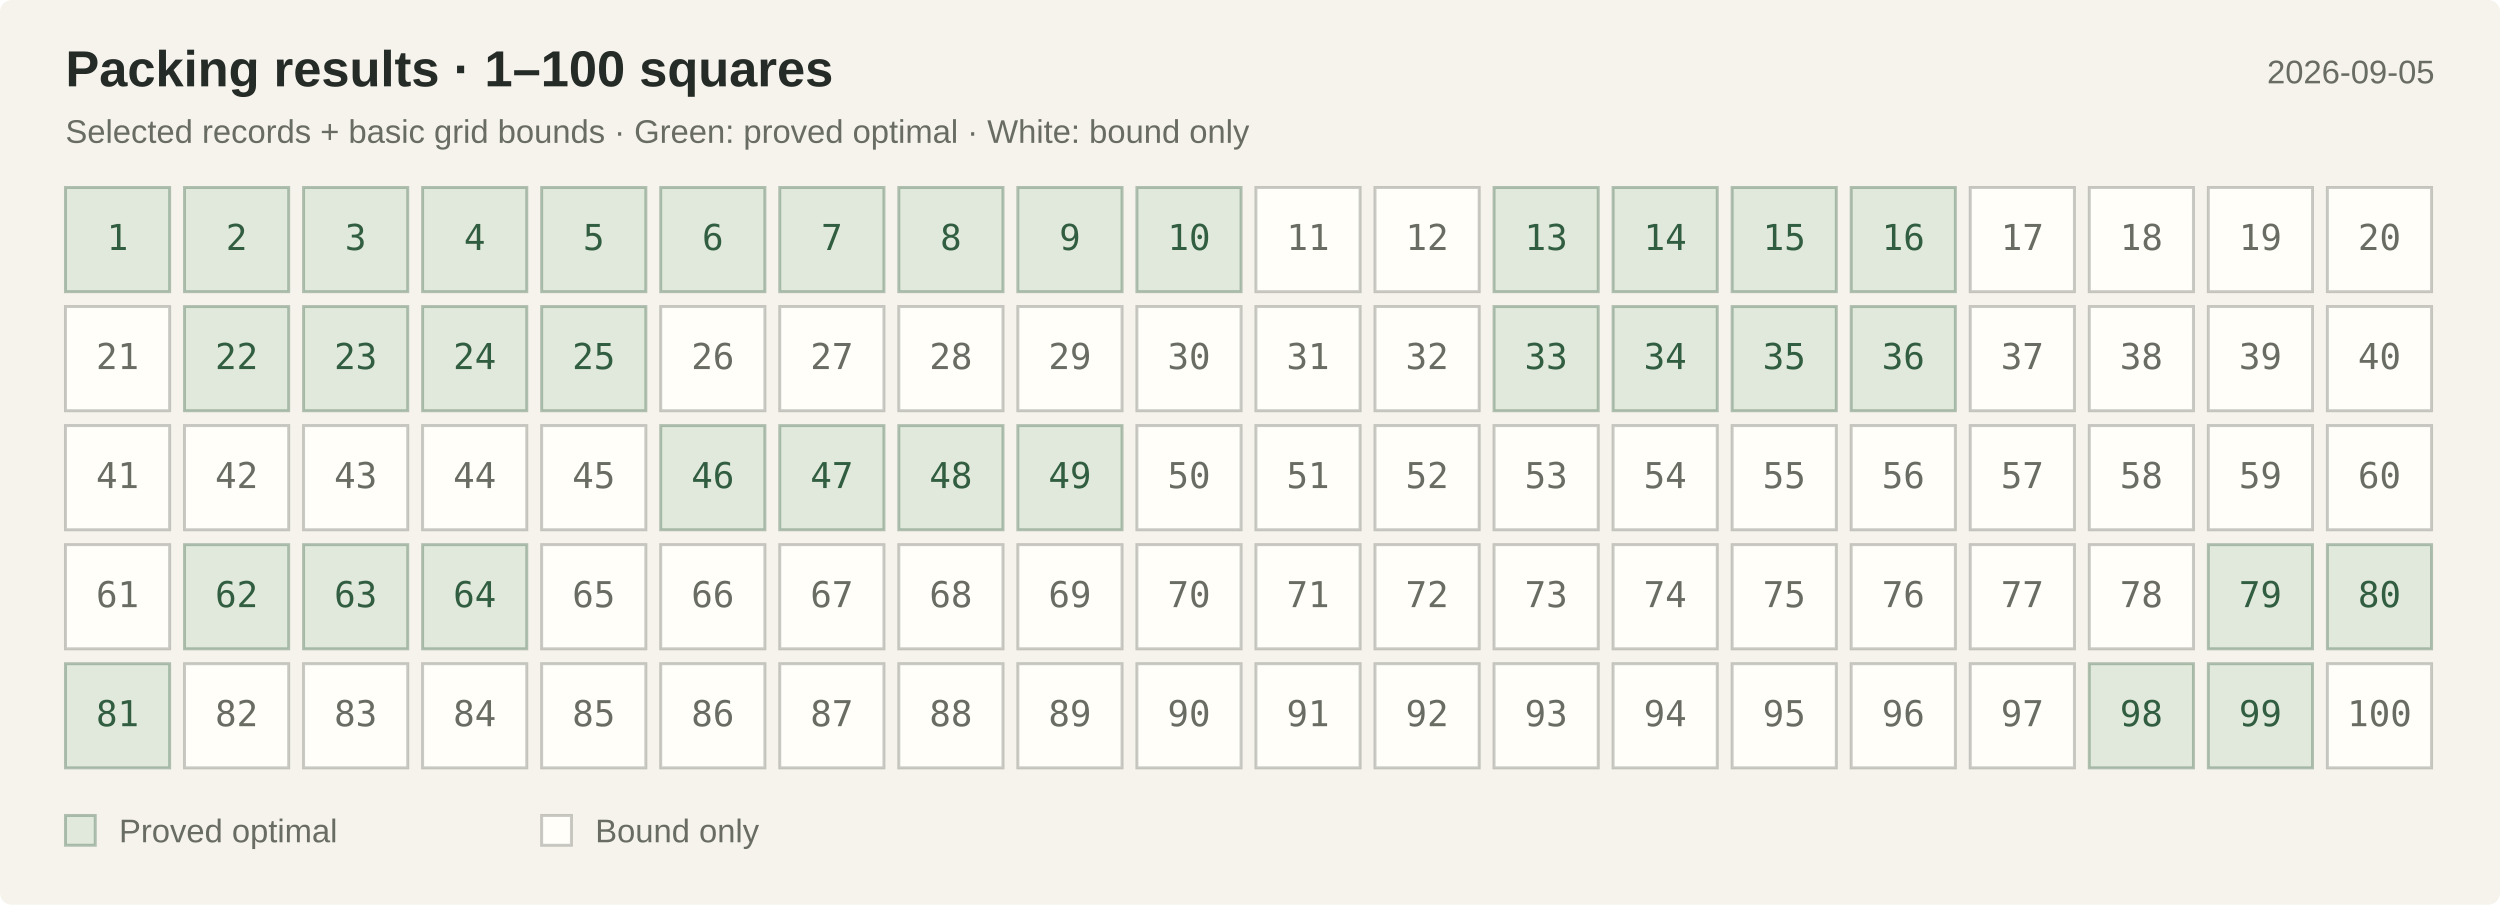
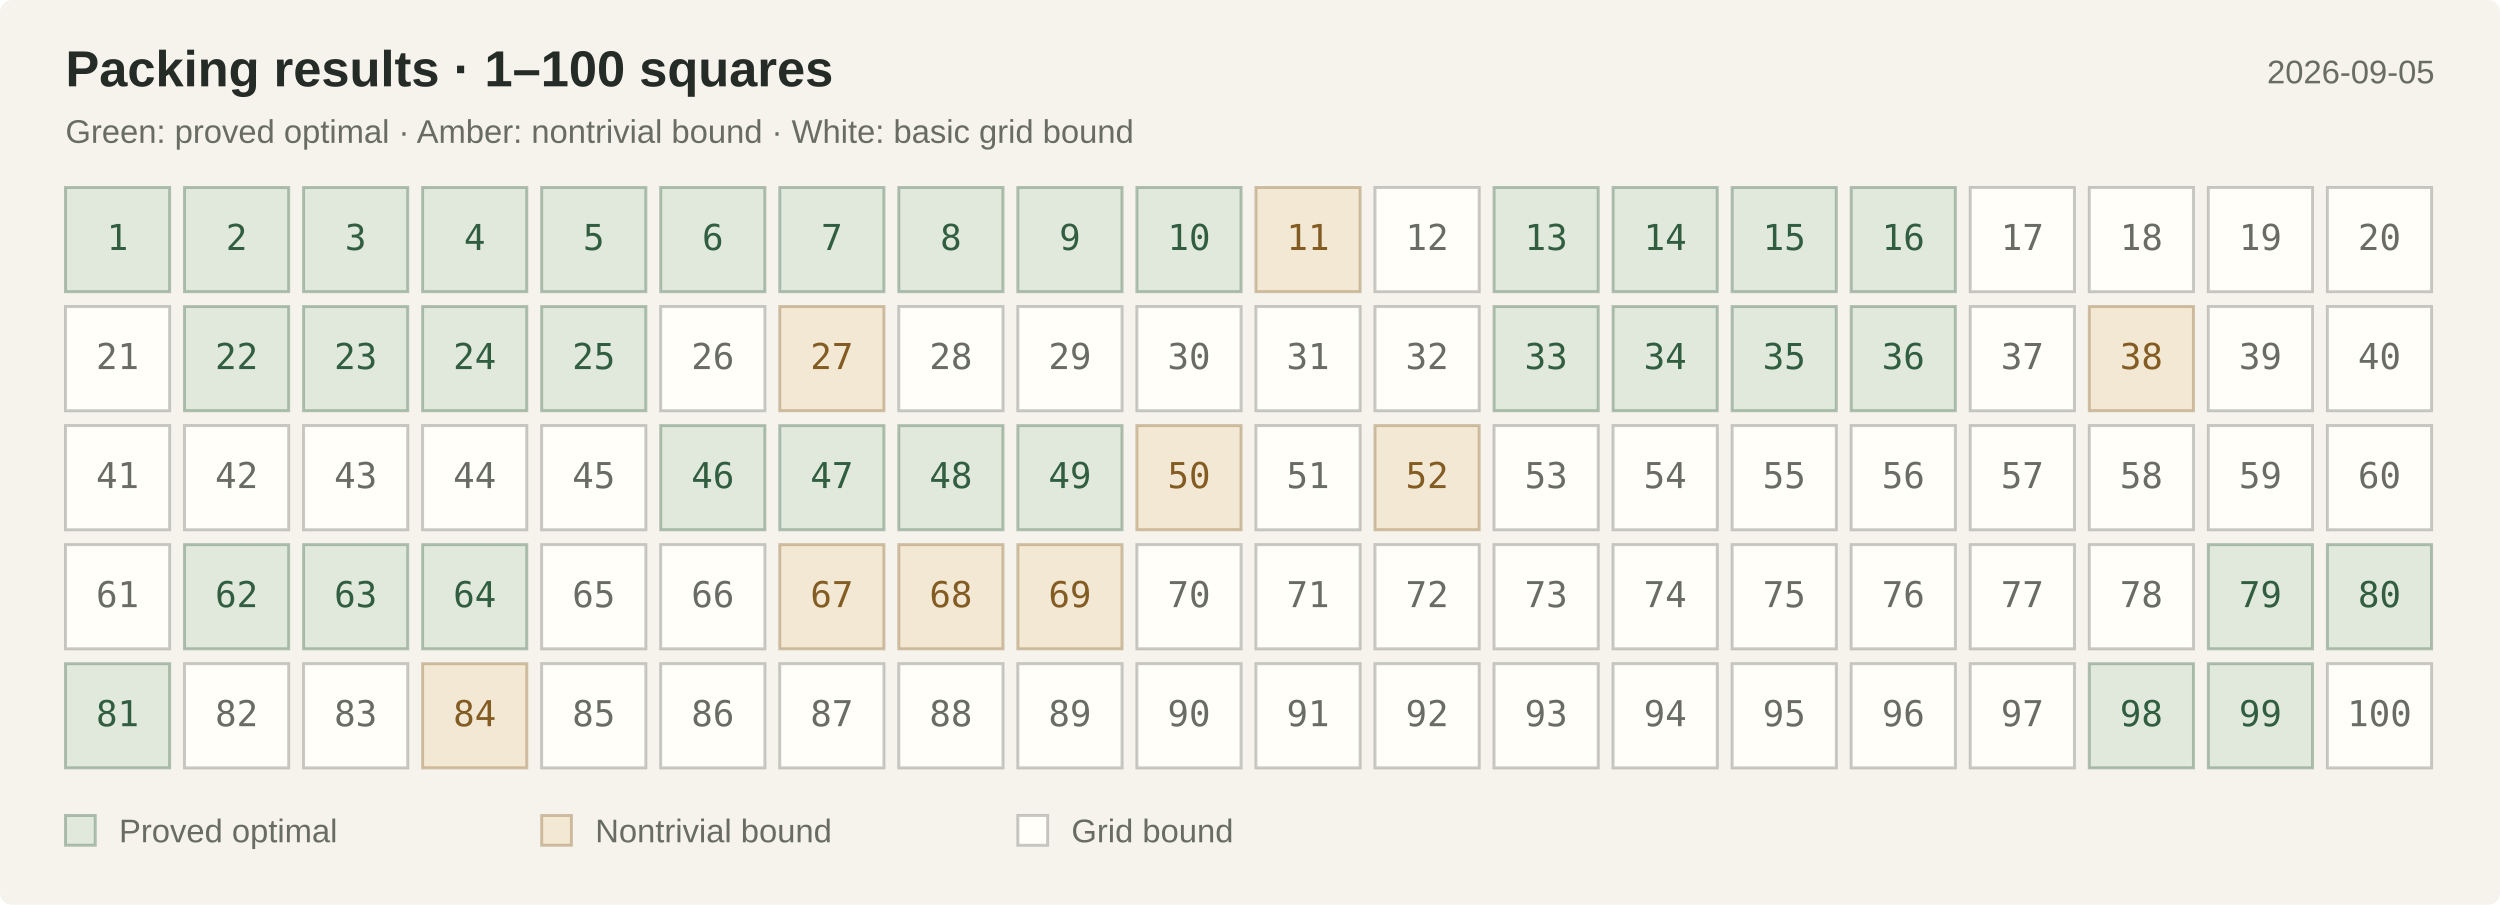
<svg xmlns="http://www.w3.org/2000/svg" viewBox="0 0 840 304" width="840" height="304" role="img" aria-labelledby="coverage-title coverage-description">
  <rect width="840" height="304" rx="4" fill="#f5f3ec" />
  <g font-family="Arial, sans-serif" fill="#686c62">
    <text x="22" y="29" font-size="17" font-weight="600" fill="#252b27">Packing results · 1–100 squares</text>
    <text x="818" y="28" text-anchor="end" font-size="11">2026-09-05</text>
-     <text x="22" y="48" font-size="11">Selected records + basic grid bounds · Green: proved optimal · White: bound only</text>
+     <text x="22" y="48" font-size="11">Green: proved optimal · Amber: nontrivial bound · White: basic grid bound</text>
    <g data-n="1" transform="translate(22, 63)" font-family="Consolas, monospace">
      <rect width="35" height="35" fill="#e1e9dc" stroke="#315d40" stroke-opacity="0.35" />
      <text x="17.5" y="21" text-anchor="middle" font-size="12" fill="#315d40">1</text>
    </g>
    <g data-n="2" transform="translate(62, 63)" font-family="Consolas, monospace">
      <rect width="35" height="35" fill="#e1e9dc" stroke="#315d40" stroke-opacity="0.35" />
      <text x="17.5" y="21" text-anchor="middle" font-size="12" fill="#315d40">2</text>
    </g>
    <g data-n="3" transform="translate(102, 63)" font-family="Consolas, monospace">
      <rect width="35" height="35" fill="#e1e9dc" stroke="#315d40" stroke-opacity="0.35" />
      <text x="17.5" y="21" text-anchor="middle" font-size="12" fill="#315d40">3</text>
    </g>
    <g data-n="4" transform="translate(142, 63)" font-family="Consolas, monospace">
      <rect width="35" height="35" fill="#e1e9dc" stroke="#315d40" stroke-opacity="0.35" />
      <text x="17.5" y="21" text-anchor="middle" font-size="12" fill="#315d40">4</text>
    </g>
    <g data-n="5" transform="translate(182, 63)" font-family="Consolas, monospace">
      <rect width="35" height="35" fill="#e1e9dc" stroke="#315d40" stroke-opacity="0.35" />
      <text x="17.5" y="21" text-anchor="middle" font-size="12" fill="#315d40">5</text>
    </g>
    <g data-n="6" transform="translate(222, 63)" font-family="Consolas, monospace">
      <rect width="35" height="35" fill="#e1e9dc" stroke="#315d40" stroke-opacity="0.35" />
      <text x="17.5" y="21" text-anchor="middle" font-size="12" fill="#315d40">6</text>
    </g>
    <g data-n="7" transform="translate(262, 63)" font-family="Consolas, monospace">
      <rect width="35" height="35" fill="#e1e9dc" stroke="#315d40" stroke-opacity="0.35" />
      <text x="17.5" y="21" text-anchor="middle" font-size="12" fill="#315d40">7</text>
    </g>
    <g data-n="8" transform="translate(302, 63)" font-family="Consolas, monospace">
      <rect width="35" height="35" fill="#e1e9dc" stroke="#315d40" stroke-opacity="0.35" />
      <text x="17.5" y="21" text-anchor="middle" font-size="12" fill="#315d40">8</text>
    </g>
    <g data-n="9" transform="translate(342, 63)" font-family="Consolas, monospace">
      <rect width="35" height="35" fill="#e1e9dc" stroke="#315d40" stroke-opacity="0.35" />
      <text x="17.5" y="21" text-anchor="middle" font-size="12" fill="#315d40">9</text>
    </g>
    <g data-n="10" transform="translate(382, 63)" font-family="Consolas, monospace">
      <rect width="35" height="35" fill="#e1e9dc" stroke="#315d40" stroke-opacity="0.35" />
      <text x="17.5" y="21" text-anchor="middle" font-size="12" fill="#315d40">10</text>
    </g>
    <g data-n="11" transform="translate(422, 63)" font-family="Consolas, monospace">
-       <rect width="35" height="35" fill="#fffef9" stroke="#686c62" stroke-opacity="0.35" />
-       <text x="17.5" y="21" text-anchor="middle" font-size="12" fill="#686c62">11</text>
+       <rect width="35" height="35" fill="#f3e8d4" stroke="#835c23" stroke-opacity="0.35" />
+       <text x="17.5" y="21" text-anchor="middle" font-size="12" fill="#835c23">11</text>
    </g>
    <g data-n="12" transform="translate(462, 63)" font-family="Consolas, monospace">
      <rect width="35" height="35" fill="#fffef9" stroke="#686c62" stroke-opacity="0.35" />
      <text x="17.5" y="21" text-anchor="middle" font-size="12" fill="#686c62">12</text>
    </g>
    <g data-n="13" transform="translate(502, 63)" font-family="Consolas, monospace">
      <rect width="35" height="35" fill="#e1e9dc" stroke="#315d40" stroke-opacity="0.35" />
      <text x="17.5" y="21" text-anchor="middle" font-size="12" fill="#315d40">13</text>
    </g>
    <g data-n="14" transform="translate(542, 63)" font-family="Consolas, monospace">
      <rect width="35" height="35" fill="#e1e9dc" stroke="#315d40" stroke-opacity="0.35" />
      <text x="17.5" y="21" text-anchor="middle" font-size="12" fill="#315d40">14</text>
    </g>
    <g data-n="15" transform="translate(582, 63)" font-family="Consolas, monospace">
      <rect width="35" height="35" fill="#e1e9dc" stroke="#315d40" stroke-opacity="0.35" />
      <text x="17.5" y="21" text-anchor="middle" font-size="12" fill="#315d40">15</text>
    </g>
    <g data-n="16" transform="translate(622, 63)" font-family="Consolas, monospace">
      <rect width="35" height="35" fill="#e1e9dc" stroke="#315d40" stroke-opacity="0.35" />
      <text x="17.5" y="21" text-anchor="middle" font-size="12" fill="#315d40">16</text>
    </g>
    <g data-n="17" transform="translate(662, 63)" font-family="Consolas, monospace">
      <rect width="35" height="35" fill="#fffef9" stroke="#686c62" stroke-opacity="0.35" />
      <text x="17.5" y="21" text-anchor="middle" font-size="12" fill="#686c62">17</text>
    </g>
    <g data-n="18" transform="translate(702, 63)" font-family="Consolas, monospace">
      <rect width="35" height="35" fill="#fffef9" stroke="#686c62" stroke-opacity="0.35" />
      <text x="17.5" y="21" text-anchor="middle" font-size="12" fill="#686c62">18</text>
    </g>
    <g data-n="19" transform="translate(742, 63)" font-family="Consolas, monospace">
      <rect width="35" height="35" fill="#fffef9" stroke="#686c62" stroke-opacity="0.35" />
      <text x="17.5" y="21" text-anchor="middle" font-size="12" fill="#686c62">19</text>
    </g>
    <g data-n="20" transform="translate(782, 63)" font-family="Consolas, monospace">
      <rect width="35" height="35" fill="#fffef9" stroke="#686c62" stroke-opacity="0.35" />
      <text x="17.5" y="21" text-anchor="middle" font-size="12" fill="#686c62">20</text>
    </g>
    <g data-n="21" transform="translate(22, 103)" font-family="Consolas, monospace">
      <rect width="35" height="35" fill="#fffef9" stroke="#686c62" stroke-opacity="0.35" />
      <text x="17.5" y="21" text-anchor="middle" font-size="12" fill="#686c62">21</text>
    </g>
    <g data-n="22" transform="translate(62, 103)" font-family="Consolas, monospace">
      <rect width="35" height="35" fill="#e1e9dc" stroke="#315d40" stroke-opacity="0.35" />
      <text x="17.5" y="21" text-anchor="middle" font-size="12" fill="#315d40">22</text>
    </g>
    <g data-n="23" transform="translate(102, 103)" font-family="Consolas, monospace">
      <rect width="35" height="35" fill="#e1e9dc" stroke="#315d40" stroke-opacity="0.35" />
      <text x="17.5" y="21" text-anchor="middle" font-size="12" fill="#315d40">23</text>
    </g>
    <g data-n="24" transform="translate(142, 103)" font-family="Consolas, monospace">
      <rect width="35" height="35" fill="#e1e9dc" stroke="#315d40" stroke-opacity="0.35" />
      <text x="17.5" y="21" text-anchor="middle" font-size="12" fill="#315d40">24</text>
    </g>
    <g data-n="25" transform="translate(182, 103)" font-family="Consolas, monospace">
      <rect width="35" height="35" fill="#e1e9dc" stroke="#315d40" stroke-opacity="0.35" />
      <text x="17.5" y="21" text-anchor="middle" font-size="12" fill="#315d40">25</text>
    </g>
    <g data-n="26" transform="translate(222, 103)" font-family="Consolas, monospace">
      <rect width="35" height="35" fill="#fffef9" stroke="#686c62" stroke-opacity="0.35" />
      <text x="17.5" y="21" text-anchor="middle" font-size="12" fill="#686c62">26</text>
    </g>
    <g data-n="27" transform="translate(262, 103)" font-family="Consolas, monospace">
-       <rect width="35" height="35" fill="#fffef9" stroke="#686c62" stroke-opacity="0.35" />
-       <text x="17.5" y="21" text-anchor="middle" font-size="12" fill="#686c62">27</text>
+       <rect width="35" height="35" fill="#f3e8d4" stroke="#835c23" stroke-opacity="0.35" />
+       <text x="17.5" y="21" text-anchor="middle" font-size="12" fill="#835c23">27</text>
    </g>
    <g data-n="28" transform="translate(302, 103)" font-family="Consolas, monospace">
      <rect width="35" height="35" fill="#fffef9" stroke="#686c62" stroke-opacity="0.35" />
      <text x="17.5" y="21" text-anchor="middle" font-size="12" fill="#686c62">28</text>
    </g>
    <g data-n="29" transform="translate(342, 103)" font-family="Consolas, monospace">
      <rect width="35" height="35" fill="#fffef9" stroke="#686c62" stroke-opacity="0.35" />
      <text x="17.5" y="21" text-anchor="middle" font-size="12" fill="#686c62">29</text>
    </g>
    <g data-n="30" transform="translate(382, 103)" font-family="Consolas, monospace">
      <rect width="35" height="35" fill="#fffef9" stroke="#686c62" stroke-opacity="0.35" />
      <text x="17.5" y="21" text-anchor="middle" font-size="12" fill="#686c62">30</text>
    </g>
    <g data-n="31" transform="translate(422, 103)" font-family="Consolas, monospace">
      <rect width="35" height="35" fill="#fffef9" stroke="#686c62" stroke-opacity="0.35" />
      <text x="17.5" y="21" text-anchor="middle" font-size="12" fill="#686c62">31</text>
    </g>
    <g data-n="32" transform="translate(462, 103)" font-family="Consolas, monospace">
      <rect width="35" height="35" fill="#fffef9" stroke="#686c62" stroke-opacity="0.35" />
      <text x="17.5" y="21" text-anchor="middle" font-size="12" fill="#686c62">32</text>
    </g>
    <g data-n="33" transform="translate(502, 103)" font-family="Consolas, monospace">
      <rect width="35" height="35" fill="#e1e9dc" stroke="#315d40" stroke-opacity="0.35" />
      <text x="17.5" y="21" text-anchor="middle" font-size="12" fill="#315d40">33</text>
    </g>
    <g data-n="34" transform="translate(542, 103)" font-family="Consolas, monospace">
      <rect width="35" height="35" fill="#e1e9dc" stroke="#315d40" stroke-opacity="0.35" />
      <text x="17.5" y="21" text-anchor="middle" font-size="12" fill="#315d40">34</text>
    </g>
    <g data-n="35" transform="translate(582, 103)" font-family="Consolas, monospace">
      <rect width="35" height="35" fill="#e1e9dc" stroke="#315d40" stroke-opacity="0.35" />
      <text x="17.5" y="21" text-anchor="middle" font-size="12" fill="#315d40">35</text>
    </g>
    <g data-n="36" transform="translate(622, 103)" font-family="Consolas, monospace">
      <rect width="35" height="35" fill="#e1e9dc" stroke="#315d40" stroke-opacity="0.35" />
      <text x="17.5" y="21" text-anchor="middle" font-size="12" fill="#315d40">36</text>
    </g>
    <g data-n="37" transform="translate(662, 103)" font-family="Consolas, monospace">
      <rect width="35" height="35" fill="#fffef9" stroke="#686c62" stroke-opacity="0.35" />
      <text x="17.5" y="21" text-anchor="middle" font-size="12" fill="#686c62">37</text>
    </g>
    <g data-n="38" transform="translate(702, 103)" font-family="Consolas, monospace">
-       <rect width="35" height="35" fill="#fffef9" stroke="#686c62" stroke-opacity="0.35" />
-       <text x="17.5" y="21" text-anchor="middle" font-size="12" fill="#686c62">38</text>
+       <rect width="35" height="35" fill="#f3e8d4" stroke="#835c23" stroke-opacity="0.35" />
+       <text x="17.5" y="21" text-anchor="middle" font-size="12" fill="#835c23">38</text>
    </g>
    <g data-n="39" transform="translate(742, 103)" font-family="Consolas, monospace">
      <rect width="35" height="35" fill="#fffef9" stroke="#686c62" stroke-opacity="0.35" />
      <text x="17.5" y="21" text-anchor="middle" font-size="12" fill="#686c62">39</text>
    </g>
    <g data-n="40" transform="translate(782, 103)" font-family="Consolas, monospace">
      <rect width="35" height="35" fill="#fffef9" stroke="#686c62" stroke-opacity="0.35" />
      <text x="17.5" y="21" text-anchor="middle" font-size="12" fill="#686c62">40</text>
    </g>
    <g data-n="41" transform="translate(22, 143)" font-family="Consolas, monospace">
      <rect width="35" height="35" fill="#fffef9" stroke="#686c62" stroke-opacity="0.35" />
      <text x="17.5" y="21" text-anchor="middle" font-size="12" fill="#686c62">41</text>
    </g>
    <g data-n="42" transform="translate(62, 143)" font-family="Consolas, monospace">
      <rect width="35" height="35" fill="#fffef9" stroke="#686c62" stroke-opacity="0.35" />
      <text x="17.5" y="21" text-anchor="middle" font-size="12" fill="#686c62">42</text>
    </g>
    <g data-n="43" transform="translate(102, 143)" font-family="Consolas, monospace">
      <rect width="35" height="35" fill="#fffef9" stroke="#686c62" stroke-opacity="0.35" />
      <text x="17.5" y="21" text-anchor="middle" font-size="12" fill="#686c62">43</text>
    </g>
    <g data-n="44" transform="translate(142, 143)" font-family="Consolas, monospace">
      <rect width="35" height="35" fill="#fffef9" stroke="#686c62" stroke-opacity="0.35" />
      <text x="17.5" y="21" text-anchor="middle" font-size="12" fill="#686c62">44</text>
    </g>
    <g data-n="45" transform="translate(182, 143)" font-family="Consolas, monospace">
      <rect width="35" height="35" fill="#fffef9" stroke="#686c62" stroke-opacity="0.35" />
      <text x="17.5" y="21" text-anchor="middle" font-size="12" fill="#686c62">45</text>
    </g>
    <g data-n="46" transform="translate(222, 143)" font-family="Consolas, monospace">
      <rect width="35" height="35" fill="#e1e9dc" stroke="#315d40" stroke-opacity="0.35" />
      <text x="17.5" y="21" text-anchor="middle" font-size="12" fill="#315d40">46</text>
    </g>
    <g data-n="47" transform="translate(262, 143)" font-family="Consolas, monospace">
      <rect width="35" height="35" fill="#e1e9dc" stroke="#315d40" stroke-opacity="0.35" />
      <text x="17.5" y="21" text-anchor="middle" font-size="12" fill="#315d40">47</text>
    </g>
    <g data-n="48" transform="translate(302, 143)" font-family="Consolas, monospace">
      <rect width="35" height="35" fill="#e1e9dc" stroke="#315d40" stroke-opacity="0.35" />
      <text x="17.5" y="21" text-anchor="middle" font-size="12" fill="#315d40">48</text>
    </g>
    <g data-n="49" transform="translate(342, 143)" font-family="Consolas, monospace">
      <rect width="35" height="35" fill="#e1e9dc" stroke="#315d40" stroke-opacity="0.35" />
      <text x="17.5" y="21" text-anchor="middle" font-size="12" fill="#315d40">49</text>
    </g>
    <g data-n="50" transform="translate(382, 143)" font-family="Consolas, monospace">
-       <rect width="35" height="35" fill="#fffef9" stroke="#686c62" stroke-opacity="0.35" />
-       <text x="17.5" y="21" text-anchor="middle" font-size="12" fill="#686c62">50</text>
+       <rect width="35" height="35" fill="#f3e8d4" stroke="#835c23" stroke-opacity="0.35" />
+       <text x="17.5" y="21" text-anchor="middle" font-size="12" fill="#835c23">50</text>
    </g>
    <g data-n="51" transform="translate(422, 143)" font-family="Consolas, monospace">
      <rect width="35" height="35" fill="#fffef9" stroke="#686c62" stroke-opacity="0.35" />
      <text x="17.5" y="21" text-anchor="middle" font-size="12" fill="#686c62">51</text>
    </g>
    <g data-n="52" transform="translate(462, 143)" font-family="Consolas, monospace">
-       <rect width="35" height="35" fill="#fffef9" stroke="#686c62" stroke-opacity="0.35" />
-       <text x="17.5" y="21" text-anchor="middle" font-size="12" fill="#686c62">52</text>
+       <rect width="35" height="35" fill="#f3e8d4" stroke="#835c23" stroke-opacity="0.35" />
+       <text x="17.5" y="21" text-anchor="middle" font-size="12" fill="#835c23">52</text>
    </g>
    <g data-n="53" transform="translate(502, 143)" font-family="Consolas, monospace">
      <rect width="35" height="35" fill="#fffef9" stroke="#686c62" stroke-opacity="0.35" />
      <text x="17.5" y="21" text-anchor="middle" font-size="12" fill="#686c62">53</text>
    </g>
    <g data-n="54" transform="translate(542, 143)" font-family="Consolas, monospace">
      <rect width="35" height="35" fill="#fffef9" stroke="#686c62" stroke-opacity="0.35" />
      <text x="17.5" y="21" text-anchor="middle" font-size="12" fill="#686c62">54</text>
    </g>
    <g data-n="55" transform="translate(582, 143)" font-family="Consolas, monospace">
      <rect width="35" height="35" fill="#fffef9" stroke="#686c62" stroke-opacity="0.35" />
      <text x="17.5" y="21" text-anchor="middle" font-size="12" fill="#686c62">55</text>
    </g>
    <g data-n="56" transform="translate(622, 143)" font-family="Consolas, monospace">
      <rect width="35" height="35" fill="#fffef9" stroke="#686c62" stroke-opacity="0.35" />
      <text x="17.5" y="21" text-anchor="middle" font-size="12" fill="#686c62">56</text>
    </g>
    <g data-n="57" transform="translate(662, 143)" font-family="Consolas, monospace">
      <rect width="35" height="35" fill="#fffef9" stroke="#686c62" stroke-opacity="0.35" />
      <text x="17.5" y="21" text-anchor="middle" font-size="12" fill="#686c62">57</text>
    </g>
    <g data-n="58" transform="translate(702, 143)" font-family="Consolas, monospace">
      <rect width="35" height="35" fill="#fffef9" stroke="#686c62" stroke-opacity="0.35" />
      <text x="17.5" y="21" text-anchor="middle" font-size="12" fill="#686c62">58</text>
    </g>
    <g data-n="59" transform="translate(742, 143)" font-family="Consolas, monospace">
      <rect width="35" height="35" fill="#fffef9" stroke="#686c62" stroke-opacity="0.35" />
      <text x="17.5" y="21" text-anchor="middle" font-size="12" fill="#686c62">59</text>
    </g>
    <g data-n="60" transform="translate(782, 143)" font-family="Consolas, monospace">
      <rect width="35" height="35" fill="#fffef9" stroke="#686c62" stroke-opacity="0.35" />
      <text x="17.5" y="21" text-anchor="middle" font-size="12" fill="#686c62">60</text>
    </g>
    <g data-n="61" transform="translate(22, 183)" font-family="Consolas, monospace">
      <rect width="35" height="35" fill="#fffef9" stroke="#686c62" stroke-opacity="0.35" />
      <text x="17.5" y="21" text-anchor="middle" font-size="12" fill="#686c62">61</text>
    </g>
    <g data-n="62" transform="translate(62, 183)" font-family="Consolas, monospace">
      <rect width="35" height="35" fill="#e1e9dc" stroke="#315d40" stroke-opacity="0.35" />
      <text x="17.5" y="21" text-anchor="middle" font-size="12" fill="#315d40">62</text>
    </g>
    <g data-n="63" transform="translate(102, 183)" font-family="Consolas, monospace">
      <rect width="35" height="35" fill="#e1e9dc" stroke="#315d40" stroke-opacity="0.35" />
      <text x="17.5" y="21" text-anchor="middle" font-size="12" fill="#315d40">63</text>
    </g>
    <g data-n="64" transform="translate(142, 183)" font-family="Consolas, monospace">
      <rect width="35" height="35" fill="#e1e9dc" stroke="#315d40" stroke-opacity="0.35" />
      <text x="17.5" y="21" text-anchor="middle" font-size="12" fill="#315d40">64</text>
    </g>
    <g data-n="65" transform="translate(182, 183)" font-family="Consolas, monospace">
      <rect width="35" height="35" fill="#fffef9" stroke="#686c62" stroke-opacity="0.35" />
      <text x="17.5" y="21" text-anchor="middle" font-size="12" fill="#686c62">65</text>
    </g>
    <g data-n="66" transform="translate(222, 183)" font-family="Consolas, monospace">
      <rect width="35" height="35" fill="#fffef9" stroke="#686c62" stroke-opacity="0.35" />
      <text x="17.5" y="21" text-anchor="middle" font-size="12" fill="#686c62">66</text>
    </g>
    <g data-n="67" transform="translate(262, 183)" font-family="Consolas, monospace">
-       <rect width="35" height="35" fill="#fffef9" stroke="#686c62" stroke-opacity="0.35" />
-       <text x="17.5" y="21" text-anchor="middle" font-size="12" fill="#686c62">67</text>
+       <rect width="35" height="35" fill="#f3e8d4" stroke="#835c23" stroke-opacity="0.35" />
+       <text x="17.5" y="21" text-anchor="middle" font-size="12" fill="#835c23">67</text>
    </g>
    <g data-n="68" transform="translate(302, 183)" font-family="Consolas, monospace">
-       <rect width="35" height="35" fill="#fffef9" stroke="#686c62" stroke-opacity="0.35" />
-       <text x="17.5" y="21" text-anchor="middle" font-size="12" fill="#686c62">68</text>
+       <rect width="35" height="35" fill="#f3e8d4" stroke="#835c23" stroke-opacity="0.35" />
+       <text x="17.5" y="21" text-anchor="middle" font-size="12" fill="#835c23">68</text>
    </g>
    <g data-n="69" transform="translate(342, 183)" font-family="Consolas, monospace">
-       <rect width="35" height="35" fill="#fffef9" stroke="#686c62" stroke-opacity="0.35" />
-       <text x="17.5" y="21" text-anchor="middle" font-size="12" fill="#686c62">69</text>
+       <rect width="35" height="35" fill="#f3e8d4" stroke="#835c23" stroke-opacity="0.35" />
+       <text x="17.5" y="21" text-anchor="middle" font-size="12" fill="#835c23">69</text>
    </g>
    <g data-n="70" transform="translate(382, 183)" font-family="Consolas, monospace">
      <rect width="35" height="35" fill="#fffef9" stroke="#686c62" stroke-opacity="0.35" />
      <text x="17.5" y="21" text-anchor="middle" font-size="12" fill="#686c62">70</text>
    </g>
    <g data-n="71" transform="translate(422, 183)" font-family="Consolas, monospace">
      <rect width="35" height="35" fill="#fffef9" stroke="#686c62" stroke-opacity="0.35" />
      <text x="17.5" y="21" text-anchor="middle" font-size="12" fill="#686c62">71</text>
    </g>
    <g data-n="72" transform="translate(462, 183)" font-family="Consolas, monospace">
      <rect width="35" height="35" fill="#fffef9" stroke="#686c62" stroke-opacity="0.35" />
      <text x="17.5" y="21" text-anchor="middle" font-size="12" fill="#686c62">72</text>
    </g>
    <g data-n="73" transform="translate(502, 183)" font-family="Consolas, monospace">
      <rect width="35" height="35" fill="#fffef9" stroke="#686c62" stroke-opacity="0.35" />
      <text x="17.5" y="21" text-anchor="middle" font-size="12" fill="#686c62">73</text>
    </g>
    <g data-n="74" transform="translate(542, 183)" font-family="Consolas, monospace">
      <rect width="35" height="35" fill="#fffef9" stroke="#686c62" stroke-opacity="0.35" />
      <text x="17.5" y="21" text-anchor="middle" font-size="12" fill="#686c62">74</text>
    </g>
    <g data-n="75" transform="translate(582, 183)" font-family="Consolas, monospace">
      <rect width="35" height="35" fill="#fffef9" stroke="#686c62" stroke-opacity="0.35" />
      <text x="17.5" y="21" text-anchor="middle" font-size="12" fill="#686c62">75</text>
    </g>
    <g data-n="76" transform="translate(622, 183)" font-family="Consolas, monospace">
      <rect width="35" height="35" fill="#fffef9" stroke="#686c62" stroke-opacity="0.35" />
      <text x="17.5" y="21" text-anchor="middle" font-size="12" fill="#686c62">76</text>
    </g>
    <g data-n="77" transform="translate(662, 183)" font-family="Consolas, monospace">
      <rect width="35" height="35" fill="#fffef9" stroke="#686c62" stroke-opacity="0.35" />
      <text x="17.5" y="21" text-anchor="middle" font-size="12" fill="#686c62">77</text>
    </g>
    <g data-n="78" transform="translate(702, 183)" font-family="Consolas, monospace">
      <rect width="35" height="35" fill="#fffef9" stroke="#686c62" stroke-opacity="0.35" />
      <text x="17.5" y="21" text-anchor="middle" font-size="12" fill="#686c62">78</text>
    </g>
    <g data-n="79" transform="translate(742, 183)" font-family="Consolas, monospace">
      <rect width="35" height="35" fill="#e1e9dc" stroke="#315d40" stroke-opacity="0.35" />
      <text x="17.5" y="21" text-anchor="middle" font-size="12" fill="#315d40">79</text>
    </g>
    <g data-n="80" transform="translate(782, 183)" font-family="Consolas, monospace">
      <rect width="35" height="35" fill="#e1e9dc" stroke="#315d40" stroke-opacity="0.35" />
      <text x="17.5" y="21" text-anchor="middle" font-size="12" fill="#315d40">80</text>
    </g>
    <g data-n="81" transform="translate(22, 223)" font-family="Consolas, monospace">
      <rect width="35" height="35" fill="#e1e9dc" stroke="#315d40" stroke-opacity="0.35" />
      <text x="17.5" y="21" text-anchor="middle" font-size="12" fill="#315d40">81</text>
    </g>
    <g data-n="82" transform="translate(62, 223)" font-family="Consolas, monospace">
      <rect width="35" height="35" fill="#fffef9" stroke="#686c62" stroke-opacity="0.35" />
      <text x="17.5" y="21" text-anchor="middle" font-size="12" fill="#686c62">82</text>
    </g>
    <g data-n="83" transform="translate(102, 223)" font-family="Consolas, monospace">
      <rect width="35" height="35" fill="#fffef9" stroke="#686c62" stroke-opacity="0.35" />
      <text x="17.5" y="21" text-anchor="middle" font-size="12" fill="#686c62">83</text>
    </g>
    <g data-n="84" transform="translate(142, 223)" font-family="Consolas, monospace">
-       <rect width="35" height="35" fill="#fffef9" stroke="#686c62" stroke-opacity="0.35" />
-       <text x="17.5" y="21" text-anchor="middle" font-size="12" fill="#686c62">84</text>
+       <rect width="35" height="35" fill="#f3e8d4" stroke="#835c23" stroke-opacity="0.35" />
+       <text x="17.5" y="21" text-anchor="middle" font-size="12" fill="#835c23">84</text>
    </g>
    <g data-n="85" transform="translate(182, 223)" font-family="Consolas, monospace">
      <rect width="35" height="35" fill="#fffef9" stroke="#686c62" stroke-opacity="0.35" />
      <text x="17.5" y="21" text-anchor="middle" font-size="12" fill="#686c62">85</text>
    </g>
    <g data-n="86" transform="translate(222, 223)" font-family="Consolas, monospace">
      <rect width="35" height="35" fill="#fffef9" stroke="#686c62" stroke-opacity="0.35" />
      <text x="17.5" y="21" text-anchor="middle" font-size="12" fill="#686c62">86</text>
    </g>
    <g data-n="87" transform="translate(262, 223)" font-family="Consolas, monospace">
      <rect width="35" height="35" fill="#fffef9" stroke="#686c62" stroke-opacity="0.35" />
      <text x="17.5" y="21" text-anchor="middle" font-size="12" fill="#686c62">87</text>
    </g>
    <g data-n="88" transform="translate(302, 223)" font-family="Consolas, monospace">
      <rect width="35" height="35" fill="#fffef9" stroke="#686c62" stroke-opacity="0.35" />
      <text x="17.5" y="21" text-anchor="middle" font-size="12" fill="#686c62">88</text>
    </g>
    <g data-n="89" transform="translate(342, 223)" font-family="Consolas, monospace">
      <rect width="35" height="35" fill="#fffef9" stroke="#686c62" stroke-opacity="0.35" />
      <text x="17.5" y="21" text-anchor="middle" font-size="12" fill="#686c62">89</text>
    </g>
    <g data-n="90" transform="translate(382, 223)" font-family="Consolas, monospace">
      <rect width="35" height="35" fill="#fffef9" stroke="#686c62" stroke-opacity="0.35" />
      <text x="17.5" y="21" text-anchor="middle" font-size="12" fill="#686c62">90</text>
    </g>
    <g data-n="91" transform="translate(422, 223)" font-family="Consolas, monospace">
      <rect width="35" height="35" fill="#fffef9" stroke="#686c62" stroke-opacity="0.35" />
      <text x="17.5" y="21" text-anchor="middle" font-size="12" fill="#686c62">91</text>
    </g>
    <g data-n="92" transform="translate(462, 223)" font-family="Consolas, monospace">
      <rect width="35" height="35" fill="#fffef9" stroke="#686c62" stroke-opacity="0.35" />
      <text x="17.5" y="21" text-anchor="middle" font-size="12" fill="#686c62">92</text>
    </g>
    <g data-n="93" transform="translate(502, 223)" font-family="Consolas, monospace">
      <rect width="35" height="35" fill="#fffef9" stroke="#686c62" stroke-opacity="0.35" />
      <text x="17.5" y="21" text-anchor="middle" font-size="12" fill="#686c62">93</text>
    </g>
    <g data-n="94" transform="translate(542, 223)" font-family="Consolas, monospace">
      <rect width="35" height="35" fill="#fffef9" stroke="#686c62" stroke-opacity="0.35" />
      <text x="17.5" y="21" text-anchor="middle" font-size="12" fill="#686c62">94</text>
    </g>
    <g data-n="95" transform="translate(582, 223)" font-family="Consolas, monospace">
      <rect width="35" height="35" fill="#fffef9" stroke="#686c62" stroke-opacity="0.35" />
      <text x="17.5" y="21" text-anchor="middle" font-size="12" fill="#686c62">95</text>
    </g>
    <g data-n="96" transform="translate(622, 223)" font-family="Consolas, monospace">
      <rect width="35" height="35" fill="#fffef9" stroke="#686c62" stroke-opacity="0.35" />
      <text x="17.5" y="21" text-anchor="middle" font-size="12" fill="#686c62">96</text>
    </g>
    <g data-n="97" transform="translate(662, 223)" font-family="Consolas, monospace">
      <rect width="35" height="35" fill="#fffef9" stroke="#686c62" stroke-opacity="0.35" />
      <text x="17.5" y="21" text-anchor="middle" font-size="12" fill="#686c62">97</text>
    </g>
    <g data-n="98" transform="translate(702, 223)" font-family="Consolas, monospace">
      <rect width="35" height="35" fill="#e1e9dc" stroke="#315d40" stroke-opacity="0.35" />
      <text x="17.5" y="21" text-anchor="middle" font-size="12" fill="#315d40">98</text>
    </g>
    <g data-n="99" transform="translate(742, 223)" font-family="Consolas, monospace">
      <rect width="35" height="35" fill="#e1e9dc" stroke="#315d40" stroke-opacity="0.35" />
      <text x="17.5" y="21" text-anchor="middle" font-size="12" fill="#315d40">99</text>
    </g>
    <g data-n="100" transform="translate(782, 223)" font-family="Consolas, monospace">
      <rect width="35" height="35" fill="#fffef9" stroke="#686c62" stroke-opacity="0.35" />
      <text x="17.5" y="21" text-anchor="middle" font-size="12" fill="#686c62">100</text>
    </g>
    <g transform="translate(22, 283)">
      <rect y="-9" width="10" height="10" fill="#e1e9dc" stroke="#315d40" stroke-opacity="0.35" />
      <text x="18" font-size="11">Proved optimal</text>
    </g>
    <g transform="translate(182, 283)">
+       <rect y="-9" width="10" height="10" fill="#f3e8d4" stroke="#835c23" stroke-opacity="0.35" />
+       <text x="18" font-size="11">Nontrivial bound</text>
+     </g>
+     <g transform="translate(342, 283)">
      <rect y="-9" width="10" height="10" fill="#fffef9" stroke="#686c62" stroke-opacity="0.35" />
-       <text x="18" font-size="11">Bound only</text>
+       <text x="18" font-size="11">Grid bound</text>
    </g>
  </g>
</svg>
